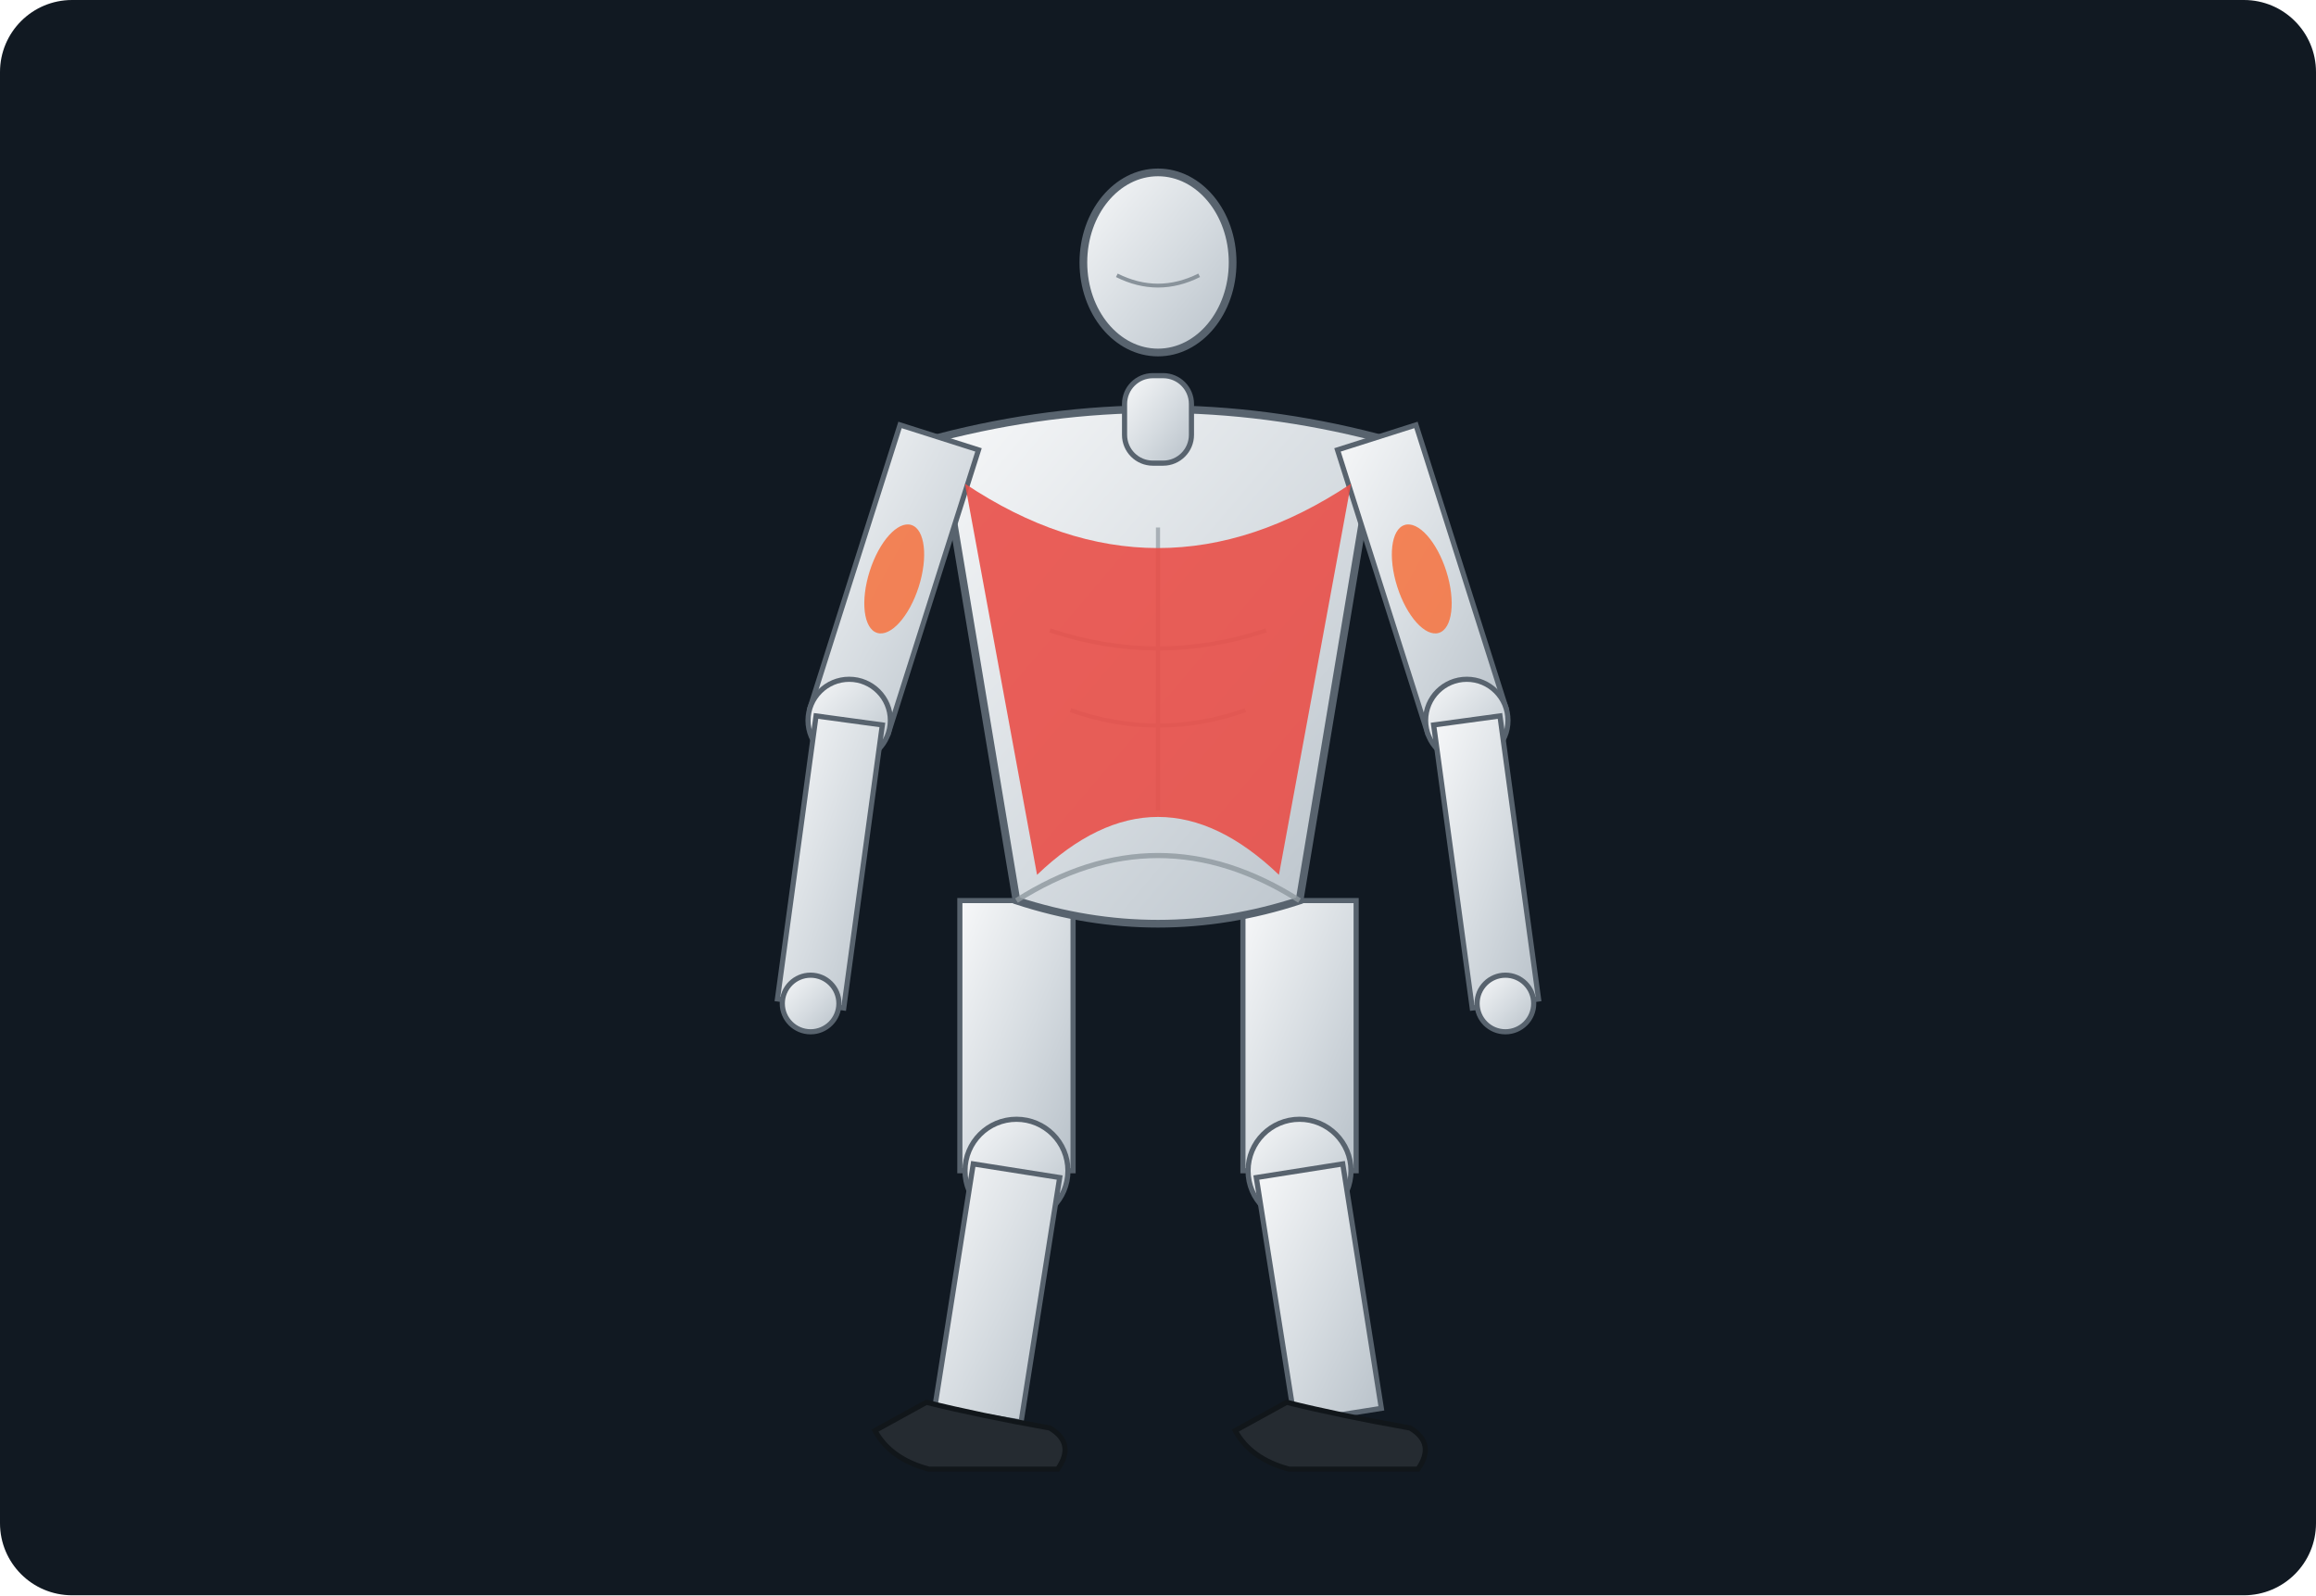
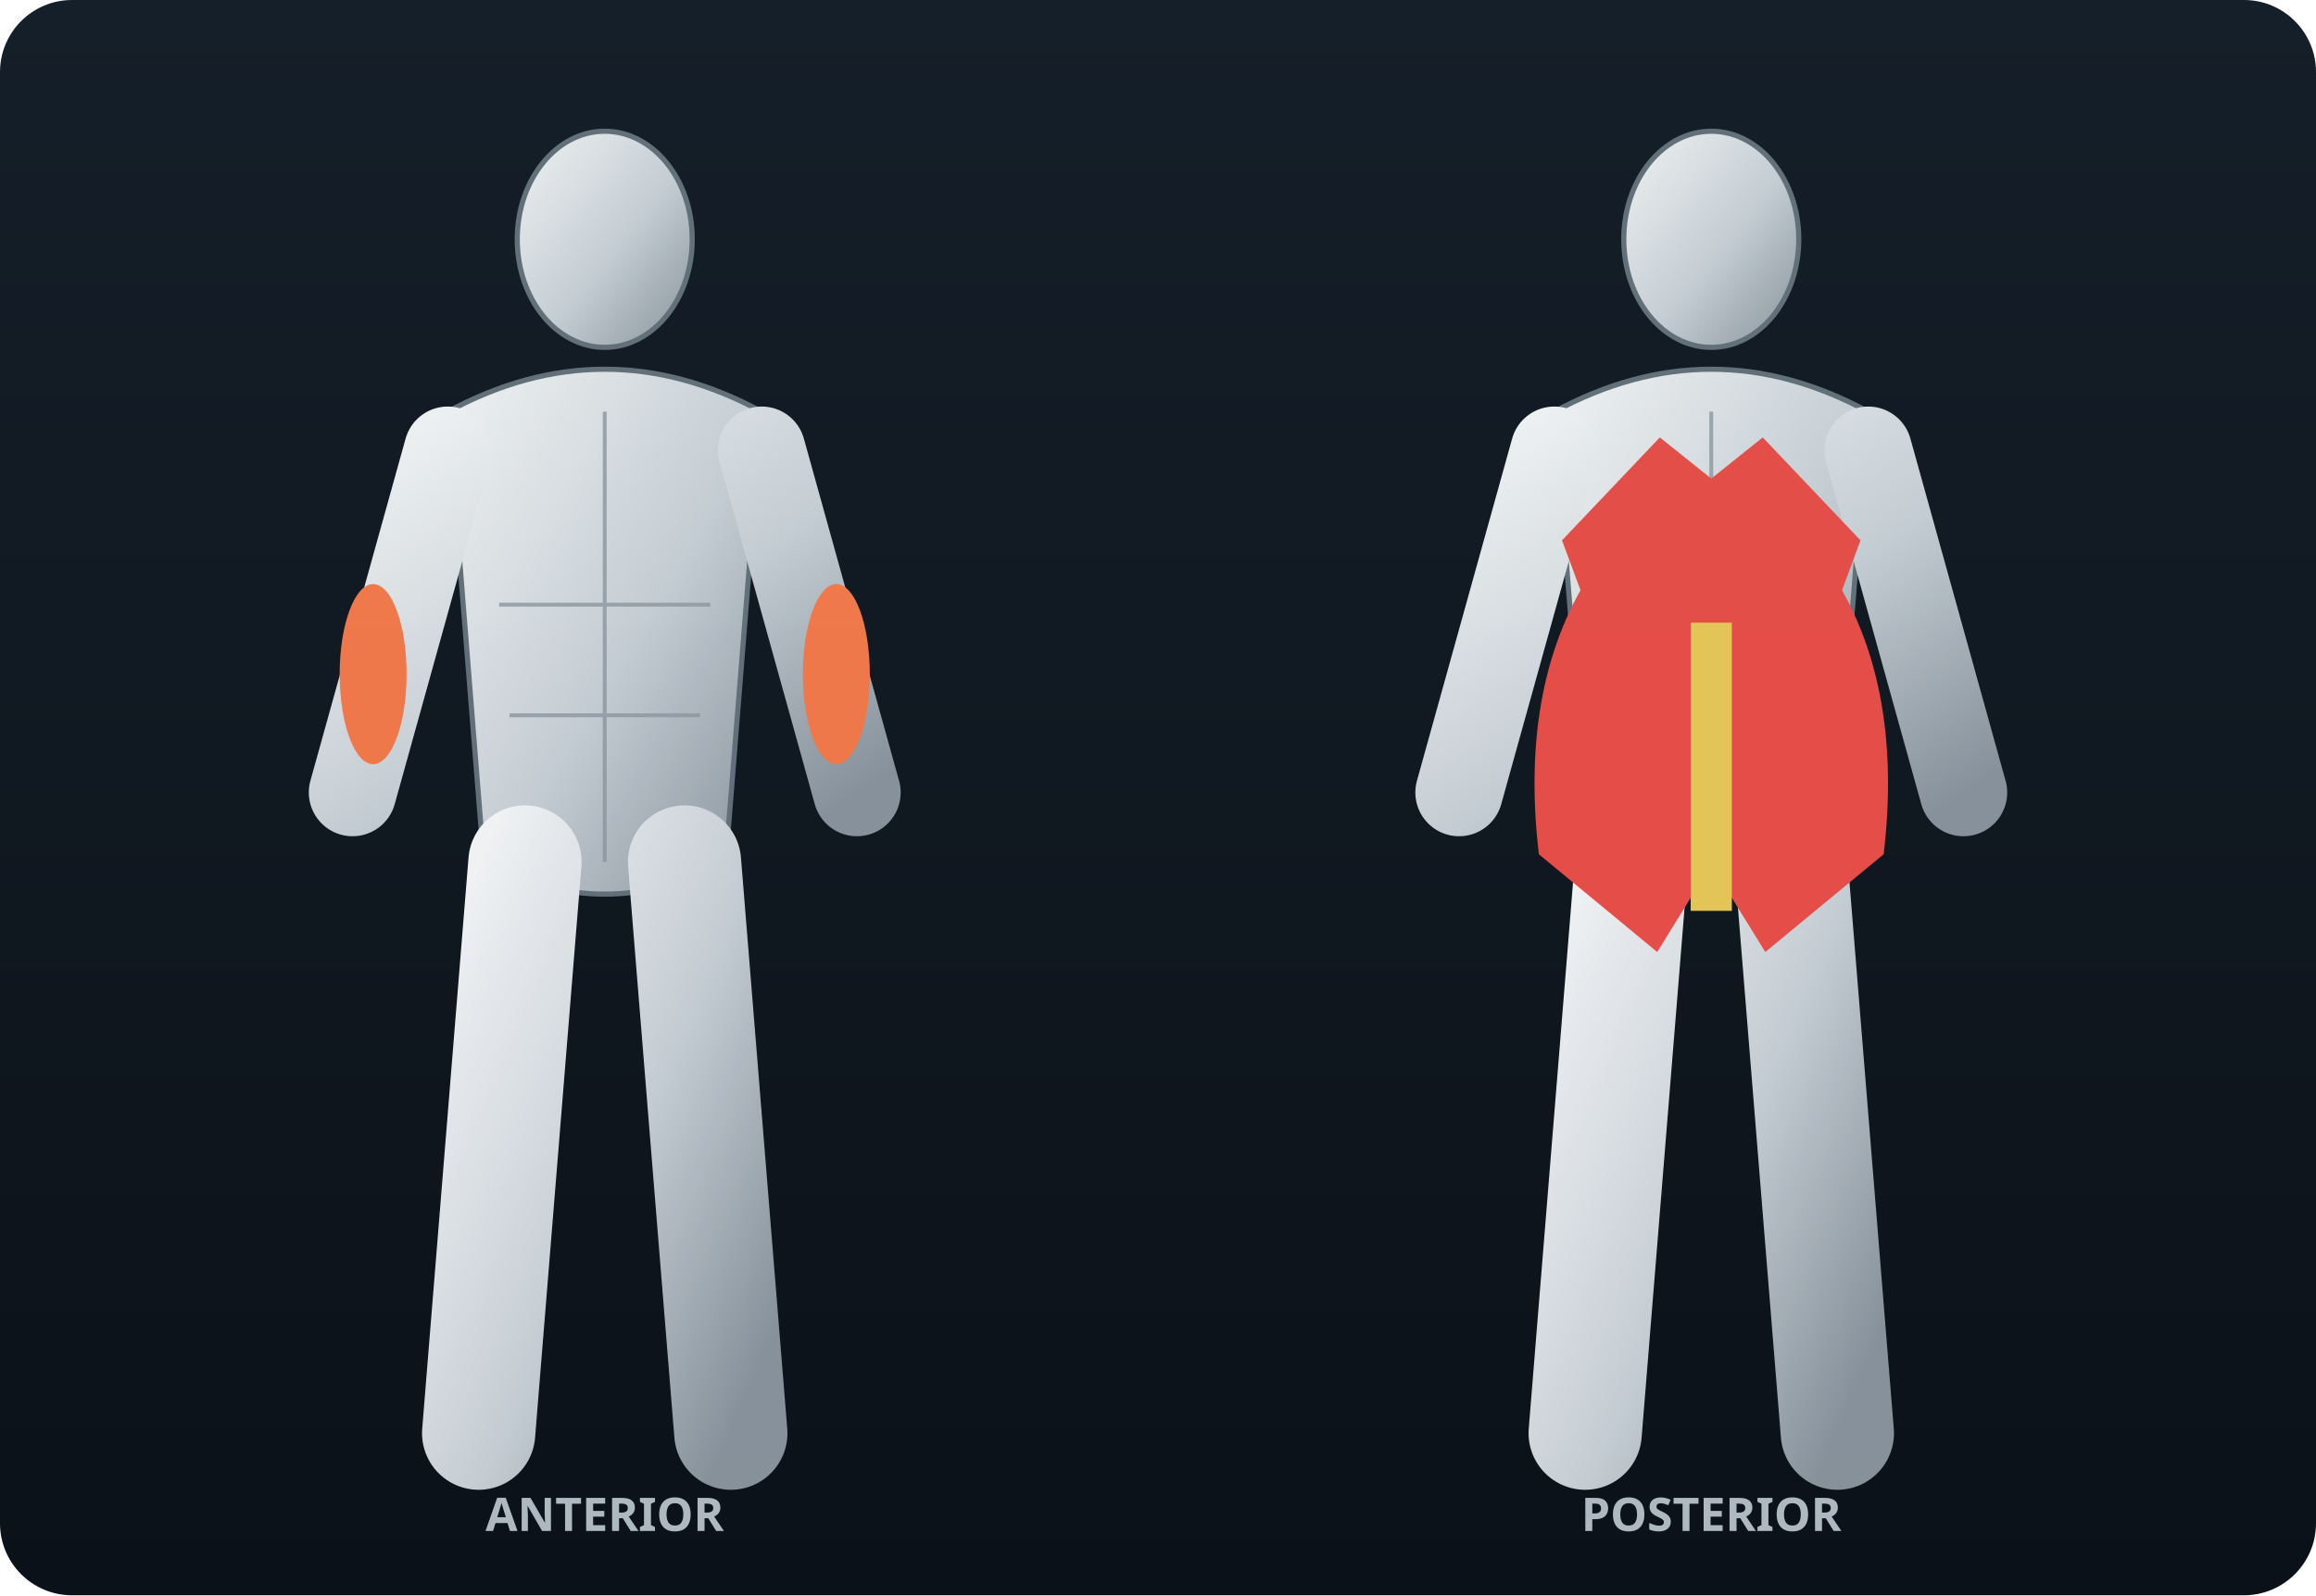
<svg xmlns="http://www.w3.org/2000/svg" width="900" height="620" viewBox="0 0 900 620" role="img" aria-label="Músculos trabajados · Remo sentado en polea" data-style="anatomical-v2">
  <defs>
-     <linearGradient id="bg" x2="0" y2="1">
-       <stop stop-color="#ffffff" />
-       <stop offset="1" stop-color="#e9eef3" />
+     <linearGradient id="mapbg" x2="0" y2="1">
+       <stop stop-color="#151f29" />
+       <stop offset="1" stop-color="#0b1118" />
    </linearGradient>
-     <linearGradient id="body" x2="1" y2="1">
-       <stop stop-color="#f7f8f9" />
-       <stop offset=".55" stop-color="#d5dbe0" />
-       <stop offset="1" stop-color="#b8c1c9" />
+     <linearGradient id="skin" x2="1" y2="1">
+       <stop stop-color="#f4f6f7" />
+       <stop offset=".55" stop-color="#c8d0d6" />
+       <stop offset="1" stop-color="#89949d" />
    </linearGradient>
-     <linearGradient id="metal" x2="1">
-       <stop stop-color="#20272d" />
-       <stop offset=".5" stop-color="#7e8993" />
-       <stop offset="1" stop-color="#2a3239" />
-     </linearGradient>
-     <filter id="shadow" x="-20%" y="-20%" width="140%" height="160%">
-       <feDropShadow dx="0" dy="10" stdDeviation="10" flood-opacity=".17" />
-     </filter>
  </defs>
-   <rect width="900" height="620" rx="28" fill="#111922" />
-   <g transform="translate(0,-10)">
-     <g class="anatomical-v2">
-       <path d="M373 360 L373 465 Q395 465 417 465 L417 360 Q395 360 373 360Z" fill="url(#body)" stroke="#58636e" stroke-width="2" />
-       <circle cx="395" cy="465" r="20" fill="url(#body)" stroke="#58636e" stroke-width="2" />
-       <path d="M378.208 462.349 L363.208 557.349 Q380 560 396.792 562.651 L411.792 467.651 Q395 465 378.208 462.349Z" fill="url(#body)" stroke="#58636e" stroke-width="2" />
-       <path d="M483 360 L483 465 Q505 465 527 465 L527 360 Q505 360 483 360Z" fill="url(#body)" stroke="#58636e" stroke-width="2" />
-       <circle cx="505" cy="465" r="20" fill="url(#body)" stroke="#58636e" stroke-width="2" />
-       <path d="M488.208 467.651 L503.208 562.651 Q520 560 536.792 557.349 L521.792 462.349 Q505 465 488.208 467.651Z" fill="url(#body)" stroke="#58636e" stroke-width="2" />
-       <path d="M365 180 Q450 158 535 180 L505 360 Q450 378 395 360 Z" fill="url(#body)" stroke="#58636e" stroke-width="3" />
-       <path d="M395 360 Q450 325 505 360" fill="none" stroke="#8e989f" stroke-width="2" opacity=".8" />
-       <path d="M450 215v110 M408 255q42 14 84 0 M416 286q34 12 68 0" fill="none" stroke="#9aa3aa" stroke-width="1.6" opacity=".8" />
-       <path d="M349.753 175.149 L314.753 285.149 Q330 290 345.247 294.851 L380.247 184.851 Q365 180 349.753 175.149Z" fill="url(#body)" stroke="#58636e" stroke-width="2" />
-       <circle cx="330" cy="290" r="16" fill="url(#body)" stroke="#58636e" stroke-width="2" />
-       <path d="M317.119 288.244 L302.119 398.244 Q315 400 327.881 401.756 L342.881 291.756 Q330 290 317.119 288.244Z" fill="url(#body)" stroke="#58636e" stroke-width="2" />
-       <circle cx="315" cy="400" r="11" fill="url(#body)" stroke="#58636e" stroke-width="2" />
-       <path d="M519.753 184.851 L554.753 294.851 Q570 290 585.247 285.149 L550.247 175.149 Q535 180 519.753 184.851Z" fill="url(#body)" stroke="#58636e" stroke-width="2" />
-       <circle cx="570" cy="290" r="16" fill="url(#body)" stroke="#58636e" stroke-width="2" />
-       <path d="M557.119 291.756 L572.119 401.756 Q585 400 597.881 398.244 L582.881 288.244 Q570 290 557.119 291.756Z" fill="url(#body)" stroke="#58636e" stroke-width="2" />
-       <circle cx="585" cy="400" r="11" fill="url(#body)" stroke="#58636e" stroke-width="2" />
-       <rect x="437" y="156" width="26" height="34" rx="11" fill="url(#body)" stroke="#58636e" stroke-width="2" />
-       <ellipse cx="450" cy="112" rx="29" ry="35" fill="url(#body)" stroke="#58636e" stroke-width="3" />
-       <path d="M434 117q16 8 32 0" fill="none" stroke="#89939b" stroke-width="1.5" />
-       <path d="M360 555q20 5 48 10q10 6 3 16h-50q-15-4-21-15z" fill="#252b31" stroke="#11161a" stroke-width="2" />
-       <path d="M500 555q20 5 48 10q10 6 3 16h-50q-15-4-21-15z" fill="#252b31" stroke="#11161a" stroke-width="2" />
-       <ellipse cx="347.5" cy="235" rx="10" ry="22" transform="rotate(197.6501 347.5 235)" fill="#f47a4a" opacity=".92" />
-       <ellipse cx="552.5" cy="235" rx="10" ry="22" transform="rotate(162.3499 552.5 235)" fill="#f47a4a" opacity=".92" />
-       <path d="M375 198Q450 248 525 198L497 350Q450 305 403 350Z" fill="#e94f48" opacity=".9" />
-     </g>
+   <rect width="900" height="620" rx="28" fill="url(#mapbg)" />
+   <g opacity=".98">
+     <ellipse cx="235" cy="93" rx="34" ry="42" fill="url(#skin)" stroke="#64717b" stroke-width="2" />
+     <path d="M174 160Q235 127 296 160L282 335Q235 360 188 335Z" fill="url(#skin)" stroke="#64717b" stroke-width="2" />
+     <path d="M174 175L137 308M296 175L333 308" stroke="url(#skin)" stroke-width="34" stroke-linecap="round" />
+     <path d="M204 335L186 557M266 335L284 557" stroke="url(#skin)" stroke-width="44" stroke-linecap="round" />
+     <path d="M235 160v175M194 235h82M198 278h74" stroke="#8d979f" stroke-width="1.5" opacity=".8" />
+     <ellipse cx="665" cy="93" rx="34" ry="42" fill="url(#skin)" stroke="#64717b" stroke-width="2" />
+     <path d="M604 160Q665 127 726 160L712 335Q665 360 618 335Z" fill="url(#skin)" stroke="#64717b" stroke-width="2" />
+     <path d="M604 175L567 308M726 175L763 308" stroke="url(#skin)" stroke-width="34" stroke-linecap="round" />
+     <path d="M634 335L616 557M696 335L714 557" stroke="url(#skin)" stroke-width="44" stroke-linecap="round" />
+     <path d="M665 160v175M624 235h82M628 278h74" stroke="#8d979f" stroke-width="1.5" opacity=".8" />
+     <ellipse cx="145" cy="262" rx="13" ry="35" fill="#f47a4a" />
+     <ellipse cx="325" cy="262" rx="13" ry="35" fill="#f47a4a" />
+     <path d="M645 170l-38 40 20 54 38-18 38 18 20-54-38-40-20 16z" fill="#e94f48" />
+     <path d="M620 220q-30 44-22 112l46 38 21-34 21 34 46-38q8-68-22-112l-45 28z" fill="#e94f48" />
+     <path d="M657 242h16v112h-16z" rx="8" fill="#e8c958" />
+   </g>
+   <g fill="#aeb8c1" font-family="system-ui,sans-serif" font-size="18" font-weight="700">
+     <text x="235" y="595" text-anchor="middle">ANTERIOR</text>
+     <text x="665" y="595" text-anchor="middle">POSTERIOR</text>
  </g>
</svg>
